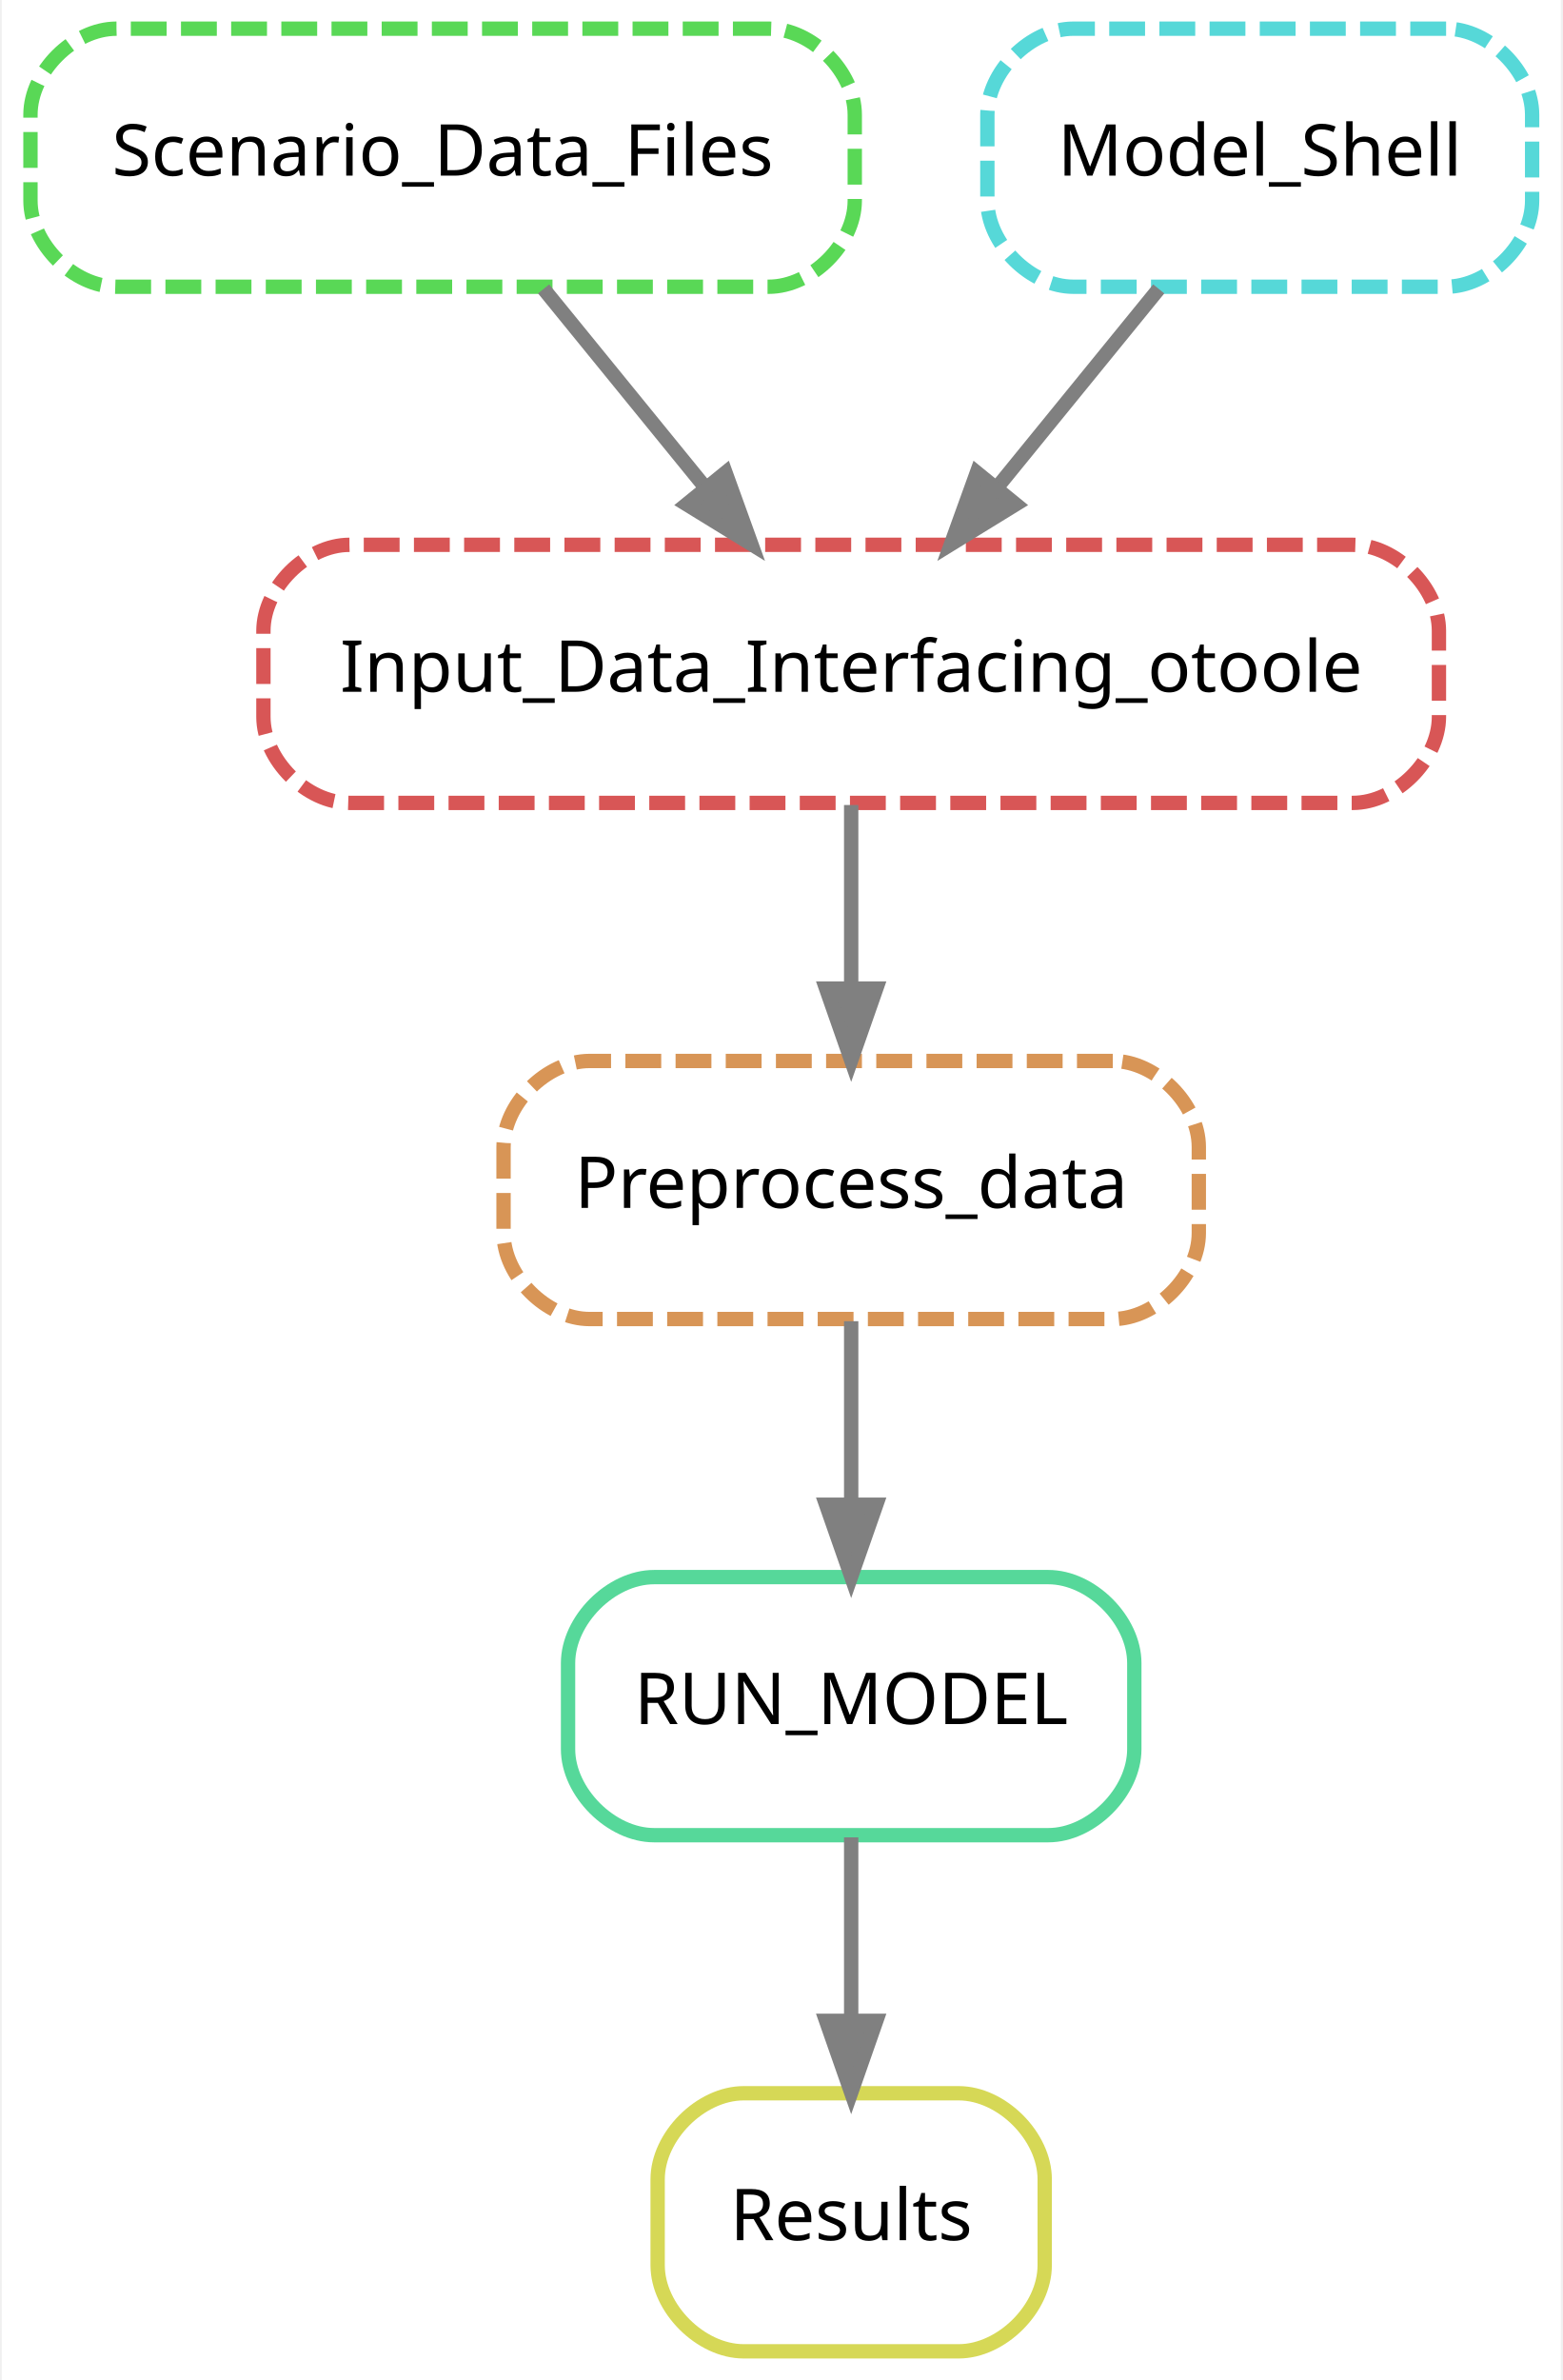
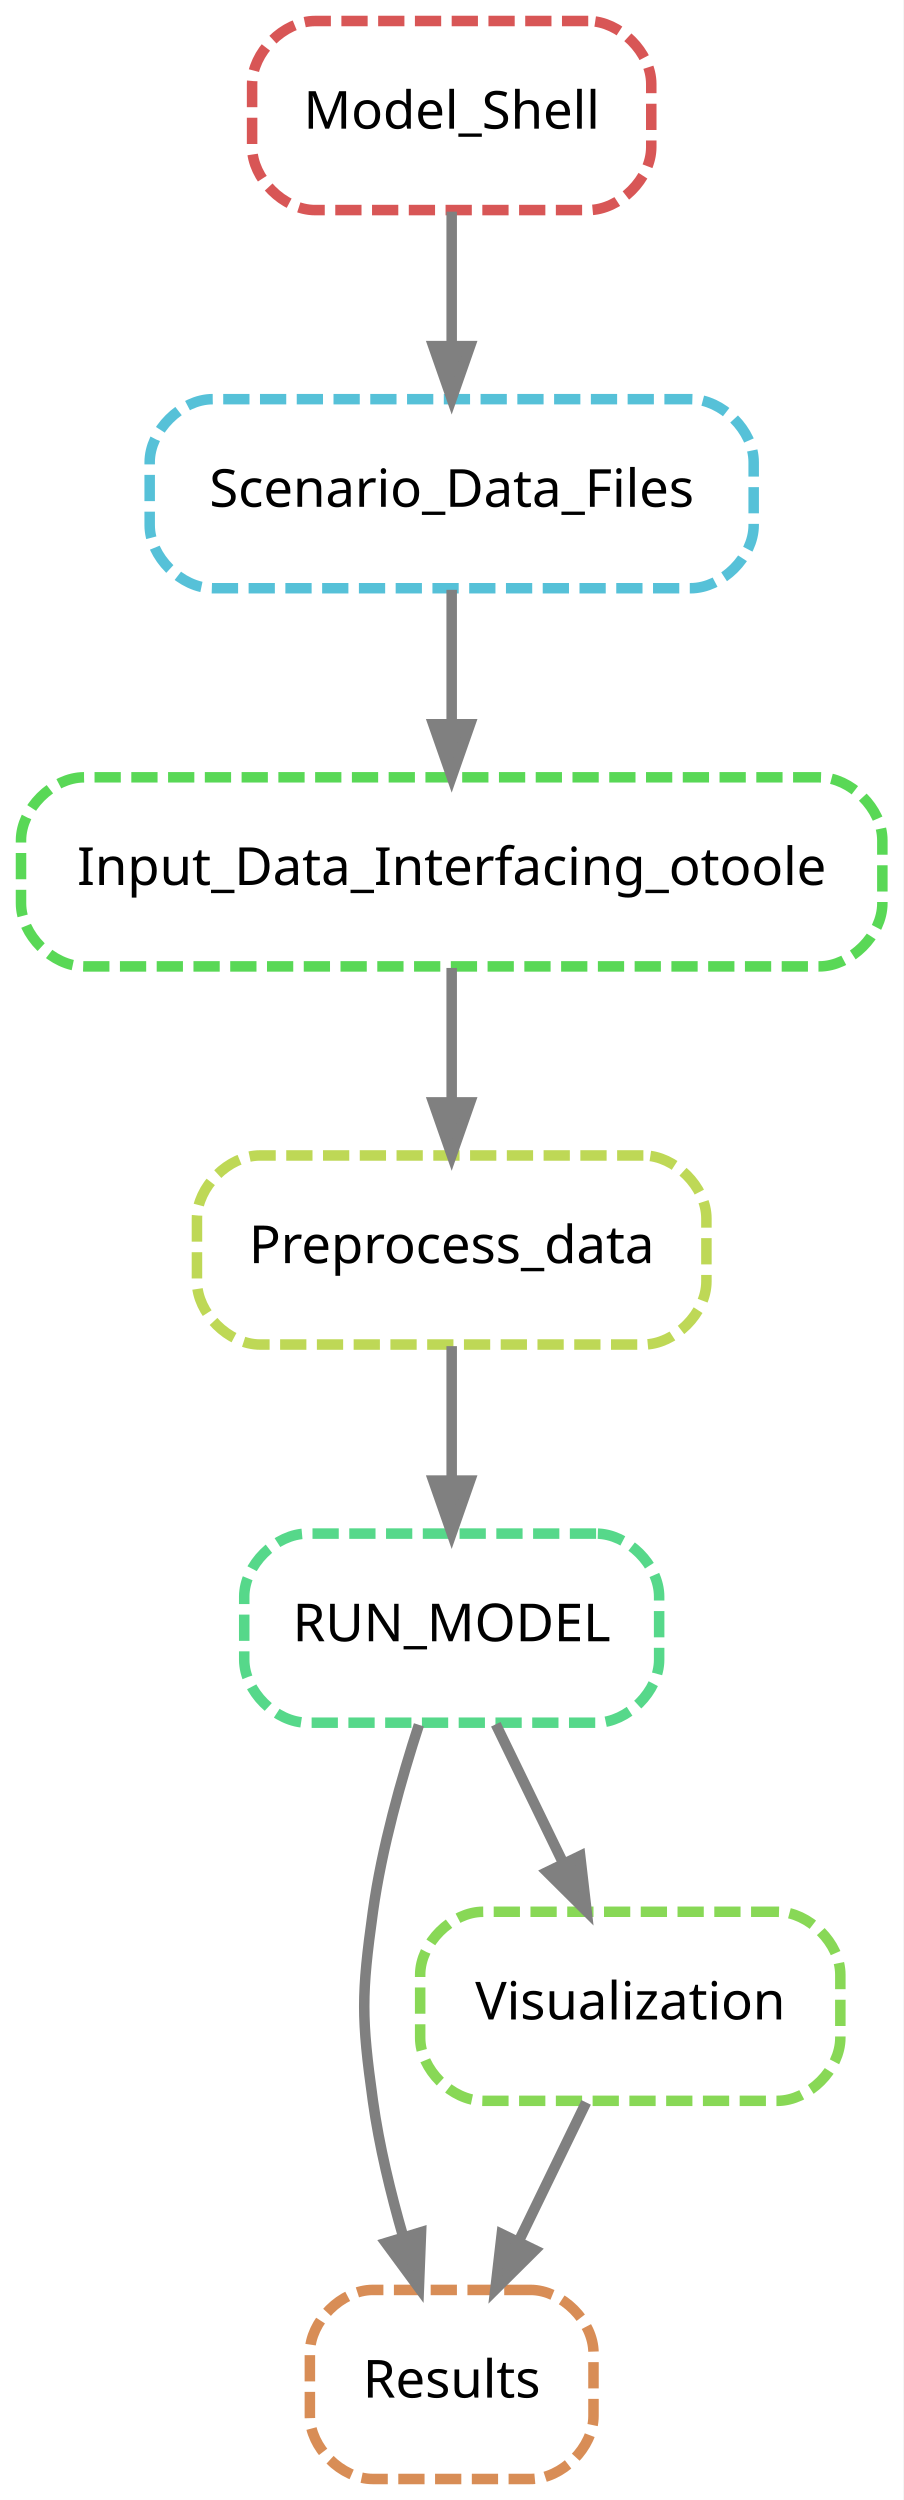
- <svg xmlns="http://www.w3.org/2000/svg" width="218pt" height="332pt" viewBox="0.00 0.00 217.50 332.00">
-   <g id="graph0" class="graph" transform="scale(1 1) rotate(0) translate(4 328)">
-     <polygon fill="white" stroke="transparent" points="-4,4 -4,-328 213.5,-328 213.5,4 -4,4" />
+ <svg xmlns="http://www.w3.org/2000/svg" width="172pt" height="476pt" viewBox="0.00 0.00 172.00 476.00">
+   <g id="graph0" class="graph" transform="scale(1 1) rotate(0) translate(4 472)">
+     <polygon fill="white" stroke="transparent" points="-4,4 -4,-472 168,-472 168,4 -4,4" />
    <g id="node1" class="node">
-       <path fill="none" stroke="#d6d856" stroke-width="2" d="M129.5,-36C129.5,-36 99.5,-36 99.5,-36 93.5,-36 87.5,-30 87.5,-24 87.5,-24 87.5,-12 87.5,-12 87.5,-6 93.5,0 99.5,0 99.5,0 129.5,0 129.5,0 135.5,0 141.5,-6 141.5,-12 141.5,-12 141.5,-24 141.5,-24 141.5,-30 135.5,-36 129.5,-36" />
-       <text text-anchor="middle" x="114.5" y="-15.5" font-family="sans" font-size="10.00">Results</text>
+       <path fill="none" stroke="#d88d56" stroke-width="2" stroke-dasharray="5,2" d="M97,-36C97,-36 67,-36 67,-36 61,-36 55,-30 55,-24 55,-24 55,-12 55,-12 55,-6 61,0 67,0 67,0 97,0 97,0 103,0 109,-6 109,-12 109,-12 109,-24 109,-24 109,-30 103,-36 97,-36" />
+       <text text-anchor="middle" x="82" y="-15.5" font-family="sans" font-size="10.00">Results</text>
    </g>
    <g id="node2" class="node">
-       <path fill="none" stroke="#56d89a" stroke-width="2" d="M142,-108C142,-108 87,-108 87,-108 81,-108 75,-102 75,-96 75,-96 75,-84 75,-84 75,-78 81,-72 87,-72 87,-72 142,-72 142,-72 148,-72 154,-78 154,-84 154,-84 154,-96 154,-96 154,-102 148,-108 142,-108" />
-       <text text-anchor="middle" x="114.5" y="-87.5" font-family="sans" font-size="10.00">RUN_MODEL</text>
+       <path fill="none" stroke="#56d88a" stroke-width="2" stroke-dasharray="5,2" d="M109.5,-180C109.5,-180 54.5,-180 54.5,-180 48.5,-180 42.5,-174 42.5,-168 42.5,-168 42.5,-156 42.5,-156 42.5,-150 48.5,-144 54.5,-144 54.5,-144 109.5,-144 109.5,-144 115.5,-144 121.5,-150 121.5,-156 121.5,-156 121.5,-168 121.5,-168 121.5,-174 115.5,-180 109.5,-180" />
+       <text text-anchor="middle" x="82" y="-159.5" font-family="sans" font-size="10.00">RUN_MODEL</text>
    </g>
    <g id="edge1" class="edge">
-       <path fill="none" stroke="grey" stroke-width="2" d="M114.5,-71.7C114.5,-63.98 114.5,-54.71 114.5,-46.11" />
-       <polygon fill="grey" stroke="grey" stroke-width="2" points="118,-46.1 114.5,-36.1 111,-46.1 118,-46.1" />
+       <path fill="none" stroke="grey" stroke-width="2" d="M75.76,-143.59C72.43,-133.37 68.68,-120.12 67,-108 64.8,-92.15 64.8,-87.85 67,-72 68.18,-63.48 70.39,-54.39 72.75,-46.2" />
+       <polygon fill="grey" stroke="grey" stroke-width="2" points="76.17,-46.99 75.76,-36.41 69.48,-44.94 76.17,-46.99" />
+     </g>
+     <g id="node7" class="node">
+       <path fill="none" stroke="#88d856" stroke-width="2" stroke-dasharray="5,2" d="M144,-108C144,-108 88,-108 88,-108 82,-108 76,-102 76,-96 76,-96 76,-84 76,-84 76,-78 82,-72 88,-72 88,-72 144,-72 144,-72 150,-72 156,-78 156,-84 156,-84 156,-96 156,-96 156,-102 150,-108 144,-108" />
+       <text text-anchor="middle" x="116" y="-87.5" font-family="sans" font-size="10.00">Visualization</text>
+     </g>
+     <g id="edge7" class="edge">
+       <path fill="none" stroke="grey" stroke-width="2" d="M90.4,-143.7C94.27,-135.73 98.95,-126.1 103.24,-117.26" />
+       <polygon fill="grey" stroke="grey" stroke-width="2" points="106.47,-118.63 107.69,-108.1 100.17,-115.57 106.47,-118.63" />
    </g>
    <g id="node3" class="node">
-       <path fill="none" stroke="#d89556" stroke-width="2" stroke-dasharray="5,2" d="M151,-180C151,-180 78,-180 78,-180 72,-180 66,-174 66,-168 66,-168 66,-156 66,-156 66,-150 72,-144 78,-144 78,-144 151,-144 151,-144 157,-144 163,-150 163,-156 163,-156 163,-168 163,-168 163,-174 157,-180 151,-180" />
-       <text text-anchor="middle" x="114.5" y="-159.5" font-family="sans" font-size="10.00">Preprocess_data</text>
+       <path fill="none" stroke="#bed856" stroke-width="2" stroke-dasharray="5,2" d="M118.5,-252C118.5,-252 45.5,-252 45.5,-252 39.5,-252 33.5,-246 33.5,-240 33.5,-240 33.5,-228 33.5,-228 33.5,-222 39.5,-216 45.5,-216 45.5,-216 118.5,-216 118.5,-216 124.5,-216 130.5,-222 130.5,-228 130.5,-228 130.5,-240 130.5,-240 130.5,-246 124.5,-252 118.5,-252" />
+       <text text-anchor="middle" x="82" y="-231.5" font-family="sans" font-size="10.00">Preprocess_data</text>
+     </g>
+     <g id="edge3" class="edge">
+       <path fill="none" stroke="grey" stroke-width="2" d="M82,-215.7C82,-207.98 82,-198.71 82,-190.11" />
+       <polygon fill="grey" stroke="grey" stroke-width="2" points="85.5,-190.1 82,-180.1 78.5,-190.1 85.5,-190.1" />
+     </g>
+     <g id="node4" class="node">
+       <path fill="none" stroke="#59d856" stroke-width="2" stroke-dasharray="5,2" d="M152,-324C152,-324 12,-324 12,-324 6,-324 0,-318 0,-312 0,-312 0,-300 0,-300 0,-294 6,-288 12,-288 12,-288 152,-288 152,-288 158,-288 164,-294 164,-300 164,-300 164,-312 164,-312 164,-318 158,-324 152,-324" />
+       <text text-anchor="middle" x="82" y="-303.5" font-family="sans" font-size="10.00">Input_Data_Interfacing_otoole</text>
+     </g>
+     <g id="edge4" class="edge">
+       <path fill="none" stroke="grey" stroke-width="2" d="M82,-287.7C82,-279.98 82,-270.71 82,-262.11" />
+       <polygon fill="grey" stroke="grey" stroke-width="2" points="85.5,-262.1 82,-252.1 78.5,-262.1 85.5,-262.1" />
+     </g>
+     <g id="node5" class="node">
+       <path fill="none" stroke="#56c1d8" stroke-width="2" stroke-dasharray="5,2" d="M127.5,-396C127.5,-396 36.5,-396 36.5,-396 30.5,-396 24.5,-390 24.5,-384 24.5,-384 24.5,-372 24.5,-372 24.5,-366 30.5,-360 36.5,-360 36.5,-360 127.5,-360 127.5,-360 133.5,-360 139.5,-366 139.5,-372 139.5,-372 139.5,-384 139.5,-384 139.5,-390 133.5,-396 127.5,-396" />
+       <text text-anchor="middle" x="82" y="-375.5" font-family="sans" font-size="10.00">Scenario_Data_Files</text>
+     </g>
+     <g id="edge5" class="edge">
+       <path fill="none" stroke="grey" stroke-width="2" d="M82,-359.7C82,-351.98 82,-342.71 82,-334.11" />
+       <polygon fill="grey" stroke="grey" stroke-width="2" points="85.5,-334.1 82,-324.1 78.5,-334.1 85.5,-334.1" />
+     </g>
+     <g id="node6" class="node">
+       <path fill="none" stroke="#d85656" stroke-width="2" stroke-dasharray="5,2" d="M108,-468C108,-468 56,-468 56,-468 50,-468 44,-462 44,-456 44,-456 44,-444 44,-444 44,-438 50,-432 56,-432 56,-432 108,-432 108,-432 114,-432 120,-438 120,-444 120,-444 120,-456 120,-456 120,-462 114,-468 108,-468" />
+       <text text-anchor="middle" x="82" y="-447.5" font-family="sans" font-size="10.00">Model_Shell</text>
+     </g>
+     <g id="edge6" class="edge">
+       <path fill="none" stroke="grey" stroke-width="2" d="M82,-431.7C82,-423.98 82,-414.71 82,-406.11" />
+       <polygon fill="grey" stroke="grey" stroke-width="2" points="85.5,-406.1 82,-396.1 78.5,-406.1 85.5,-406.1" />
    </g>
    <g id="edge2" class="edge">
-       <path fill="none" stroke="grey" stroke-width="2" d="M114.5,-143.7C114.5,-135.98 114.5,-126.71 114.5,-118.11" />
-       <polygon fill="grey" stroke="grey" stroke-width="2" points="118,-118.1 114.5,-108.1 111,-118.1 118,-118.1" />
-     </g>
-     <g id="node4" class="node">
-       <path fill="none" stroke="#d85656" stroke-width="2" stroke-dasharray="5,2" d="M184.5,-252C184.5,-252 44.5,-252 44.5,-252 38.5,-252 32.5,-246 32.5,-240 32.5,-240 32.5,-228 32.5,-228 32.5,-222 38.5,-216 44.5,-216 44.5,-216 184.5,-216 184.5,-216 190.5,-216 196.5,-222 196.5,-228 196.5,-228 196.5,-240 196.5,-240 196.5,-246 190.5,-252 184.5,-252" />
-       <text text-anchor="middle" x="114.5" y="-231.5" font-family="sans" font-size="10.00">Input_Data_Interfacing_otoole</text>
-     </g>
-     <g id="edge3" class="edge">
-       <path fill="none" stroke="grey" stroke-width="2" d="M114.5,-215.7C114.5,-207.98 114.5,-198.71 114.5,-190.11" />
-       <polygon fill="grey" stroke="grey" stroke-width="2" points="118,-190.1 114.5,-180.1 111,-190.1 118,-190.1" />
-     </g>
-     <g id="node5" class="node">
-       <path fill="none" stroke="#59d856" stroke-width="2" stroke-dasharray="5,2" d="M103,-324C103,-324 12,-324 12,-324 6,-324 0,-318 0,-312 0,-312 0,-300 0,-300 0,-294 6,-288 12,-288 12,-288 103,-288 103,-288 109,-288 115,-294 115,-300 115,-300 115,-312 115,-312 115,-318 109,-324 103,-324" />
-       <text text-anchor="middle" x="57.5" y="-303.5" font-family="sans" font-size="10.00">Scenario_Data_Files</text>
-     </g>
-     <g id="edge4" class="edge">
-       <path fill="none" stroke="grey" stroke-width="2" d="M71.59,-287.7C78.42,-279.3 86.76,-269.07 94.26,-259.86" />
-       <polygon fill="grey" stroke="grey" stroke-width="2" points="96.97,-262.07 100.57,-252.1 91.54,-257.65 96.97,-262.07" />
-     </g>
-     <g id="node6" class="node">
-       <path fill="none" stroke="#56d8d8" stroke-width="2" stroke-dasharray="5,2" d="M197.5,-324C197.5,-324 145.5,-324 145.5,-324 139.5,-324 133.5,-318 133.5,-312 133.5,-312 133.5,-300 133.5,-300 133.5,-294 139.5,-288 145.5,-288 145.5,-288 197.5,-288 197.5,-288 203.5,-288 209.5,-294 209.5,-300 209.5,-300 209.5,-312 209.5,-312 209.5,-318 203.5,-324 197.5,-324" />
-       <text text-anchor="middle" x="171.5" y="-303.5" font-family="sans" font-size="10.00">Model_Shell</text>
-     </g>
-     <g id="edge5" class="edge">
-       <path fill="none" stroke="grey" stroke-width="2" d="M157.41,-287.7C150.58,-279.3 142.24,-269.07 134.74,-259.86" />
-       <polygon fill="grey" stroke="grey" stroke-width="2" points="137.46,-257.65 128.43,-252.1 132.03,-262.07 137.46,-257.65" />
+       <path fill="none" stroke="grey" stroke-width="2" d="M107.6,-71.7C103.73,-63.73 99.05,-54.1 94.76,-45.26" />
+       <polygon fill="grey" stroke="grey" stroke-width="2" points="97.83,-43.57 90.31,-36.1 91.53,-46.63 97.83,-43.57" />
    </g>
  </g>
</svg>
